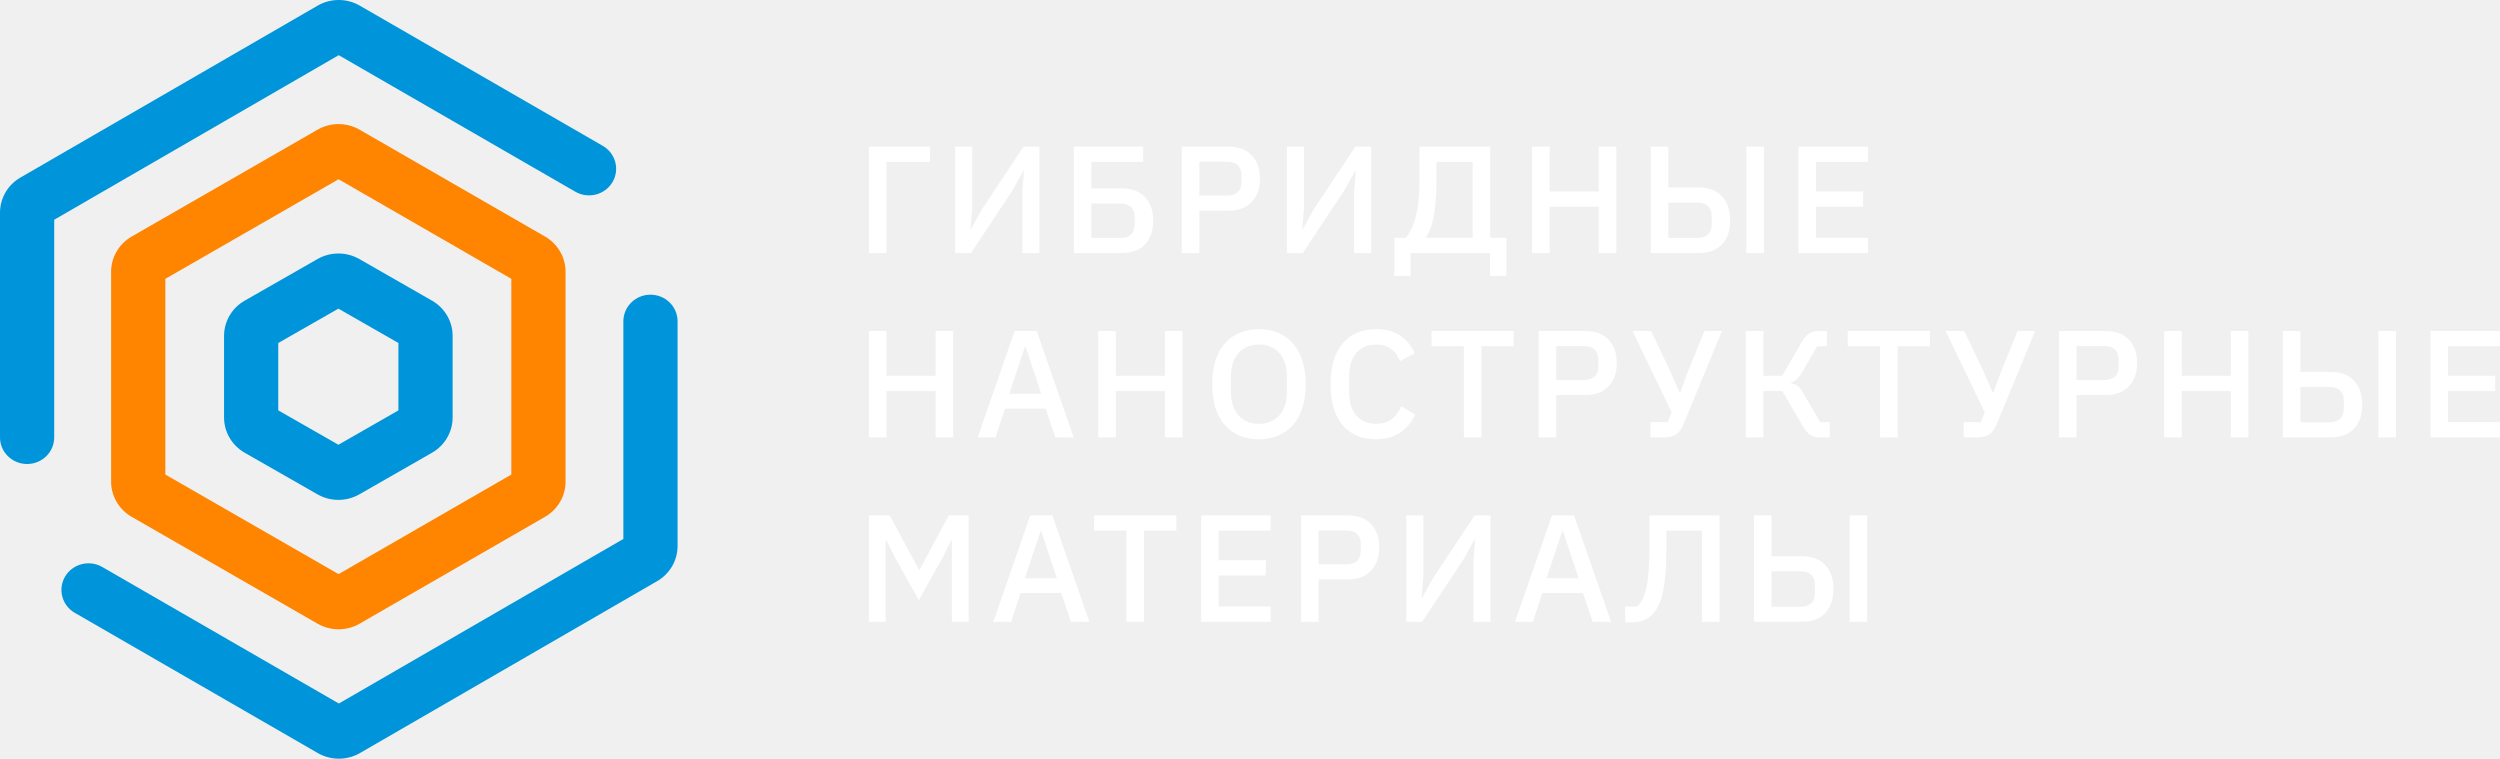
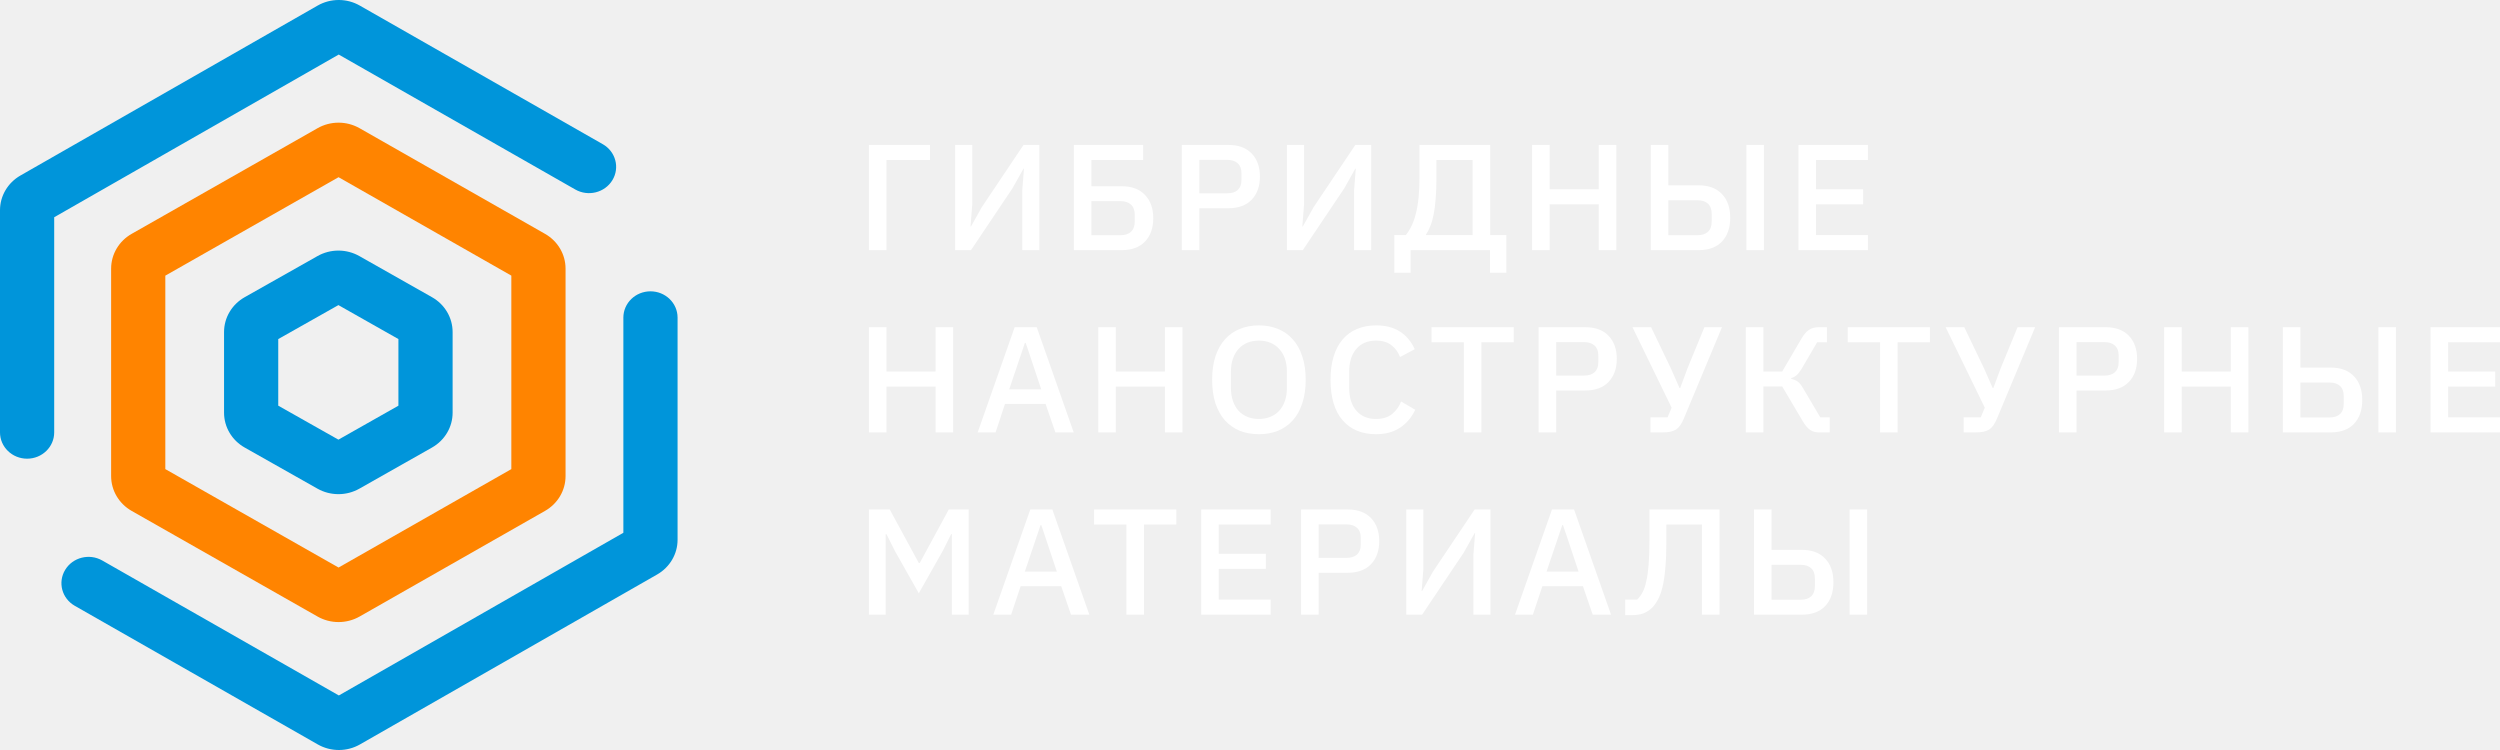
- <svg xmlns="http://www.w3.org/2000/svg" width="201" height="61" viewBox="0 0 201 61" fill="none">
-   <path fill-rule="evenodd" clip-rule="evenodd" d="M27.22 46.159L41.112 38.154V22.417L27.22 14.412L13.293 22.419V38.152L27.22 46.159ZM28.913 50.143C27.869 50.744 26.576 50.745 25.532 50.145L10.586 41.553C9.563 40.965 8.934 39.888 8.934 38.724V21.847C8.934 20.683 9.563 19.606 10.586 19.018L25.532 10.426C26.576 9.826 27.869 9.827 28.913 10.428L43.821 19.019C44.843 19.608 45.47 20.683 45.47 21.846V38.725C45.47 39.888 44.843 40.963 43.821 41.552L28.913 50.143Z" fill="#FF8400" />
-   <path fill-rule="evenodd" clip-rule="evenodd" d="M27.209 35.758L32.032 32.995V27.577L27.209 24.814L22.372 27.578V32.994L27.209 35.758ZM28.894 39.744C27.854 40.34 26.569 40.34 25.528 39.746L19.674 36.401C18.646 35.813 18.014 34.734 18.014 33.568V27.005C18.014 25.838 18.646 24.759 19.674 24.172L25.528 20.826C26.569 20.232 27.854 20.233 28.894 20.828L34.734 24.172C35.76 24.76 36.391 25.838 36.391 27.004V33.568C36.391 34.734 35.76 35.812 34.734 36.4L28.894 39.744Z" fill="#0095DA" />
-   <path fill-rule="evenodd" clip-rule="evenodd" d="M27.244 56.563L8.223 45.586C7.186 44.987 5.85 45.327 5.24 46.345C4.63 47.363 4.976 48.674 6.013 49.272L25.551 60.547C26.597 61.151 27.895 61.15 28.941 60.545L52.833 46.725C53.852 46.136 54.477 45.062 54.477 43.901V25.831C54.477 24.651 53.502 23.693 52.298 23.693C51.094 23.693 50.119 24.651 50.119 25.831V43.331L27.244 56.563Z" fill="#0095DA" />
-   <path fill-rule="evenodd" clip-rule="evenodd" d="M27.233 4.436L46.254 15.413C47.292 16.012 48.627 15.672 49.237 14.654C49.847 13.636 49.501 12.326 48.464 11.727L28.926 0.453C27.88 -0.151 26.582 -0.151 25.536 0.454L1.644 14.274C0.625 14.863 3.13488e-05 15.938 3.13488e-05 17.098L3.05176e-05 35.168C3.05176e-05 36.349 0.976 37.306 2.179 37.306C3.383 37.306 4.358 36.349 4.358 35.168V17.668L27.233 4.436Z" fill="#0095DA" />
-   <path d="M69.861 11.788H74.771V13.014H71.273V20.345H69.861V11.788Z" fill="white" />
-   <path d="M76.793 11.788H78.167V16.655L78.03 18.42H78.068L78.942 16.839L82.29 11.788H83.565V20.345H82.191V15.478L82.328 13.713H82.29L81.415 15.294L78.068 20.345H76.793V11.788Z" fill="white" />
-   <path d="M86.337 11.788H91.909V13.014H87.748V15.147H90.184C90.993 15.147 91.618 15.384 92.059 15.858C92.5 16.324 92.721 16.953 92.721 17.746C92.721 18.539 92.5 19.172 92.059 19.646C91.618 20.112 90.993 20.345 90.184 20.345H86.337V11.788ZM90.097 19.131C90.456 19.131 90.734 19.037 90.934 18.849C91.135 18.661 91.234 18.379 91.234 18.003V17.488C91.234 17.113 91.135 16.831 90.934 16.642C90.734 16.455 90.456 16.361 90.097 16.361H87.748V19.131H90.097Z" fill="white" />
-   <path d="M95.014 20.345V11.788H98.763C99.57 11.788 100.195 12.021 100.637 12.487C101.077 12.953 101.298 13.578 101.298 14.362C101.298 15.147 101.077 15.772 100.637 16.238C100.195 16.704 99.57 16.937 98.763 16.937H96.426V20.345H95.014ZM96.426 15.723H98.675C99.033 15.723 99.312 15.633 99.512 15.453C99.712 15.265 99.812 15 99.812 14.657V14.068C99.812 13.725 99.712 13.463 99.512 13.284C99.312 13.096 99.033 13.002 98.675 13.002H96.426V15.723Z" fill="white" />
-   <path d="M103.471 11.788H104.845V16.655L104.708 18.42H104.746L105.62 16.839L108.968 11.788H110.243V20.345H108.869V15.478L109.006 13.713H108.968L108.094 15.294L104.746 20.345H103.471V11.788Z" fill="white" />
-   <path d="M112.103 19.119H113.027C113.194 18.915 113.344 18.673 113.477 18.395C113.619 18.11 113.736 17.779 113.827 17.403C113.927 17.018 114.002 16.581 114.051 16.091C114.102 15.592 114.127 15.024 114.127 14.387V11.788H119.812V19.119H121.11V22.183H119.798V20.345H113.414V22.183H112.103V19.119ZM118.4 19.119V13.014H115.488V14.546C115.488 15.159 115.468 15.703 115.426 16.177C115.393 16.651 115.339 17.072 115.264 17.439C115.197 17.799 115.11 18.114 115.002 18.383C114.901 18.645 114.785 18.874 114.651 19.07V19.119H118.4Z" fill="white" />
-   <path d="M128.54 16.618H124.592V20.345H123.18V11.788H124.592V15.392H128.54V11.788H129.951V20.345H128.54V16.618Z" fill="white" />
-   <path d="M132.724 11.788H134.135V15.073H136.572C137.379 15.073 138.004 15.31 138.446 15.784C138.887 16.25 139.108 16.892 139.108 17.709C139.108 18.526 138.887 19.172 138.446 19.646C138.004 20.112 137.379 20.345 136.572 20.345H132.724V11.788ZM136.485 19.131C136.843 19.131 137.122 19.037 137.321 18.849C137.521 18.661 137.621 18.379 137.621 18.003V17.415C137.621 17.039 137.521 16.757 137.321 16.569C137.122 16.381 136.843 16.287 136.485 16.287H134.135V19.131H136.485ZM140.408 11.788H141.819V20.345H140.408V11.788Z" fill="white" />
-   <path d="M144.597 20.345V11.788H150.182V13.014H146.009V15.392H149.794V16.618H146.009V19.119H150.182V20.345H144.597Z" fill="white" />
-   <path d="M75.221 31.441H71.273V35.168H69.861V26.611H71.273V30.215H75.221V26.611H76.633V35.168H75.221V31.441Z" fill="white" />
-   <path d="M84.852 35.168L84.064 32.851H80.804L80.042 35.168H78.605L81.579 26.611H83.353L86.326 35.168H84.852ZM82.466 27.886H82.403L81.142 31.662H83.715L82.466 27.886Z" fill="white" />
-   <path d="M93.661 31.441H89.713V35.168H88.301V26.611H89.713V30.215H93.661V26.611H95.072V35.168H93.661V31.441Z" fill="white" />
-   <path d="M101.218 35.315C100.651 35.315 100.135 35.221 99.669 35.033C99.21 34.837 98.814 34.555 98.482 34.187C98.157 33.811 97.903 33.349 97.72 32.802C97.545 32.246 97.457 31.608 97.457 30.889C97.457 30.17 97.545 29.537 97.72 28.989C97.903 28.433 98.157 27.972 98.482 27.604C98.814 27.228 99.21 26.946 99.669 26.758C100.135 26.562 100.651 26.464 101.218 26.464C101.784 26.464 102.297 26.562 102.754 26.758C103.221 26.946 103.616 27.228 103.941 27.604C104.275 27.972 104.529 28.433 104.703 28.989C104.887 29.537 104.978 30.17 104.978 30.889C104.978 31.608 104.887 32.246 104.703 32.802C104.529 33.349 104.275 33.811 103.941 34.187C103.616 34.555 103.221 34.837 102.754 35.033C102.297 35.221 101.784 35.315 101.218 35.315ZM101.218 34.077C101.551 34.077 101.855 34.019 102.13 33.905C102.413 33.791 102.65 33.627 102.842 33.415C103.042 33.194 103.196 32.928 103.304 32.618C103.412 32.307 103.467 31.956 103.467 31.564V30.215C103.467 29.823 103.412 29.471 103.304 29.161C103.196 28.85 103.042 28.589 102.842 28.376C102.65 28.156 102.413 27.988 102.13 27.874C101.855 27.759 101.551 27.702 101.218 27.702C100.876 27.702 100.568 27.759 100.293 27.874C100.018 27.988 99.781 28.156 99.581 28.376C99.39 28.589 99.239 28.85 99.131 29.161C99.023 29.471 98.969 29.823 98.969 30.215V31.564C98.969 31.956 99.023 32.307 99.131 32.618C99.239 32.928 99.39 33.194 99.581 33.415C99.781 33.627 100.018 33.791 100.293 33.905C100.568 34.019 100.876 34.077 101.218 34.077Z" fill="white" />
-   <path d="M110.637 35.315C109.496 35.315 108.6 34.939 107.951 34.187C107.301 33.427 106.976 32.328 106.976 30.889C106.976 30.17 107.059 29.537 107.226 28.989C107.393 28.442 107.634 27.98 107.951 27.604C108.267 27.228 108.65 26.946 109.1 26.758C109.558 26.562 110.07 26.464 110.637 26.464C111.394 26.464 112.028 26.627 112.535 26.954C113.052 27.281 113.456 27.763 113.748 28.401L112.561 29.038C112.41 28.63 112.177 28.307 111.861 28.07C111.553 27.825 111.144 27.702 110.637 27.702C109.962 27.702 109.433 27.927 109.05 28.376C108.667 28.826 108.475 29.447 108.475 30.239V31.539C108.475 32.332 108.667 32.953 109.05 33.402C109.433 33.852 109.962 34.077 110.637 34.077C111.161 34.077 111.586 33.946 111.911 33.684C112.244 33.415 112.49 33.071 112.648 32.654L113.785 33.329C113.493 33.95 113.085 34.436 112.561 34.788C112.036 35.139 111.394 35.315 110.637 35.315Z" fill="white" />
-   <path d="M119.105 27.837V35.168H117.694V27.837H115.095V26.611H121.704V27.837H119.105Z" fill="white" />
-   <path d="M123.705 35.168V26.611H127.453C128.261 26.611 128.886 26.844 129.327 27.31C129.768 27.776 129.989 28.401 129.989 29.186C129.989 29.97 129.768 30.595 129.327 31.061C128.886 31.527 128.261 31.76 127.453 31.76H125.117V35.168H123.705ZM125.117 30.546H127.366C127.724 30.546 128.003 30.456 128.202 30.277C128.402 30.089 128.502 29.823 128.502 29.48V28.891C128.502 28.548 128.402 28.287 128.202 28.107C128.003 27.919 127.724 27.825 127.366 27.825H125.117V30.546Z" fill="white" />
-   <path d="M132.7 33.942H134.075L134.399 33.157L131.251 26.611H132.751L134.349 29.983L135.036 31.564H135.087L135.674 29.958L137.035 26.611H138.447L135.387 34.028C135.295 34.248 135.199 34.432 135.099 34.58C134.999 34.727 134.882 34.845 134.75 34.935C134.616 35.017 134.458 35.078 134.274 35.119C134.099 35.152 133.887 35.168 133.637 35.168H132.7V33.942Z" fill="white" />
-   <path d="M140.364 26.611H141.775V30.215H143.288L144.836 27.543C145.028 27.208 145.228 26.971 145.436 26.832C145.653 26.685 145.915 26.611 146.224 26.611H146.885V27.837H146.099L144.849 29.995C144.708 30.232 144.574 30.403 144.449 30.51C144.333 30.616 144.187 30.698 144.012 30.755V30.816C144.212 30.857 144.382 30.926 144.524 31.024C144.665 31.122 144.811 31.302 144.961 31.564L146.348 33.942H147.11V35.168H146.248C145.974 35.168 145.736 35.103 145.536 34.972C145.336 34.833 145.136 34.592 144.936 34.248L143.288 31.429H141.775V35.168H140.364V26.611Z" fill="white" />
-   <path d="M152.57 27.837V35.168H151.158V27.837H148.559V26.611H155.168V27.837H152.57Z" fill="white" />
-   <path d="M157.878 33.942H159.252L159.577 33.157L156.429 26.611H157.928L159.527 29.983L160.215 31.564H160.264L160.852 29.958L162.214 26.611H163.625L160.564 34.028C160.472 34.248 160.377 34.432 160.277 34.58C160.177 34.727 160.06 34.845 159.927 34.935C159.793 35.017 159.636 35.078 159.452 35.119C159.278 35.152 159.065 35.168 158.815 35.168H157.878V33.942Z" fill="white" />
-   <path d="M165.541 35.168V26.611H169.289C170.097 26.611 170.721 26.844 171.163 27.31C171.604 27.776 171.825 28.401 171.825 29.186C171.825 29.97 171.604 30.595 171.163 31.061C170.721 31.527 170.097 31.76 169.289 31.76H166.952V35.168H165.541ZM166.952 30.546H169.201C169.559 30.546 169.839 30.456 170.038 30.277C170.238 30.089 170.338 29.823 170.338 29.48V28.891C170.338 28.548 170.238 28.287 170.038 28.107C169.839 27.919 169.559 27.825 169.201 27.825H166.952V30.546Z" fill="white" />
-   <path d="M179.358 31.441H175.41V35.168H173.998V26.611H175.41V30.215H179.358V26.611H180.77V35.168H179.358V31.441Z" fill="white" />
-   <path d="M183.541 26.611H184.953V29.897H187.389C188.197 29.897 188.822 30.134 189.263 30.608C189.705 31.073 189.925 31.715 189.925 32.532C189.925 33.35 189.705 33.995 189.263 34.469C188.822 34.935 188.197 35.168 187.389 35.168H183.541V26.611ZM187.302 33.954C187.66 33.954 187.939 33.86 188.139 33.672C188.339 33.484 188.439 33.203 188.439 32.827V32.238C188.439 31.862 188.339 31.58 188.139 31.392C187.939 31.204 187.66 31.11 187.302 31.11H184.953V33.954H187.302ZM191.225 26.611H192.636V35.168H191.225V26.611Z" fill="white" />
-   <path d="M195.416 35.168V26.611H201V27.837H196.827V30.215H200.613V31.441H196.827V33.942H201V35.168H195.416Z" fill="white" />
-   <path d="M76.532 43.447H76.47L75.783 44.832L73.871 48.252L71.96 44.832L71.273 43.447H71.21V49.993H69.861V41.437H71.535L73.871 45.788H73.947L76.283 41.437H77.882V49.993H76.532V43.447Z" fill="white" />
-   <path d="M86.108 49.993L85.321 47.676H82.06L81.298 49.993H79.861L82.835 41.437H84.609L87.582 49.993H86.108ZM83.722 42.711H83.659L82.398 46.487H84.971L83.722 42.711Z" fill="white" />
-   <path d="M91.976 42.662V49.993H90.564V42.662H87.965V41.437H94.575V42.662H91.976Z" fill="white" />
-   <path d="M96.576 49.993V41.437H102.16V42.662H97.987V45.041H101.773V46.267H97.987V48.767H102.16V49.993H96.576Z" fill="white" />
-   <path d="M104.606 49.993V41.437H108.354C109.163 41.437 109.787 41.669 110.228 42.135C110.67 42.601 110.891 43.226 110.891 44.011C110.891 44.795 110.67 45.421 110.228 45.886C109.787 46.352 109.163 46.585 108.354 46.585H106.018V49.993H104.606ZM106.018 45.372H108.267C108.625 45.372 108.904 45.282 109.104 45.102C109.304 44.914 109.404 44.648 109.404 44.305V43.717C109.404 43.373 109.304 43.112 109.104 42.932C108.904 42.744 108.625 42.65 108.267 42.65H106.018V45.372Z" fill="white" />
-   <path d="M113.064 41.437H114.438V46.303L114.301 48.069H114.338L115.212 46.487L118.561 41.437H119.835V49.993H118.461V45.126L118.599 43.361H118.561L117.686 44.943L114.338 49.993H113.064V41.437Z" fill="white" />
-   <path d="M128.054 49.993L127.267 47.676H124.006L123.244 49.993H121.807L124.78 41.437H126.555L129.528 49.993H128.054ZM125.668 42.711H125.605L124.343 46.487H126.917L125.668 42.711Z" fill="white" />
-   <path d="M130.665 48.767H131.627C131.794 48.604 131.94 48.404 132.065 48.167C132.19 47.93 132.289 47.627 132.365 47.259C132.447 46.892 132.51 46.442 132.552 45.911C132.593 45.372 132.615 44.718 132.615 43.95V41.437H138.249V49.993H136.837V42.662H133.976V44.109C133.976 44.934 133.947 45.645 133.889 46.242C133.838 46.83 133.764 47.333 133.663 47.75C133.564 48.167 133.439 48.51 133.289 48.779C133.147 49.049 132.989 49.27 132.814 49.441C132.598 49.646 132.365 49.797 132.115 49.895C131.865 49.985 131.561 50.03 131.202 50.03H130.665V48.767Z" fill="white" />
-   <path d="M141.023 41.437H142.434V44.722H144.87C145.679 44.722 146.303 44.959 146.744 45.433C147.186 45.899 147.407 46.54 147.407 47.358C147.407 48.175 147.186 48.82 146.744 49.294C146.303 49.76 145.679 49.993 144.87 49.993H141.023V41.437ZM144.783 48.779C145.141 48.779 145.42 48.686 145.62 48.498C145.82 48.31 145.92 48.028 145.92 47.652V47.063C145.92 46.687 145.82 46.405 145.62 46.217C145.42 46.029 145.141 45.935 144.783 45.935H142.434V48.779H144.783ZM148.706 41.437H150.117V49.993H148.706V41.437Z" fill="white" />
+ <svg xmlns="http://www.w3.org/2000/svg" width="200" height="60" viewBox="0 0 200 60" fill="none">
+   <path fill-rule="evenodd" clip-rule="evenodd" d="M27.084 45.403L40.907 37.529V22.05L27.084 14.176L13.226 22.052V37.528L27.084 45.403ZM28.769 49.322C27.73 49.913 26.443 49.914 25.404 49.323L10.534 40.873C9.515 40.294 8.89 39.235 8.89 38.09V21.489C8.89 20.344 9.515 19.285 10.534 18.707L25.404 10.256C26.443 9.665 27.73 9.666 28.769 10.258L43.603 18.708C44.62 19.287 45.244 20.345 45.244 21.488V38.091C45.244 39.234 44.62 40.292 43.603 40.871L28.769 49.322Z" fill="#FF8400" />
+   <path fill-rule="evenodd" clip-rule="evenodd" d="M27.073 35.172L31.873 32.455V27.125L27.073 24.408L22.26 27.126V32.453L27.073 35.172ZM28.75 39.093C27.716 39.679 26.436 39.679 25.401 39.095L19.576 35.804C18.553 35.227 17.924 34.165 17.924 33.018V26.562C17.924 25.414 18.553 24.353 19.576 23.775L25.401 20.485C26.436 19.9 27.716 19.901 28.75 20.487L34.561 23.776C35.582 24.354 36.209 25.415 36.209 26.561V33.018C36.209 34.165 35.582 35.225 34.561 35.803L28.75 39.093Z" fill="#0095DA" />
+   <path fill-rule="evenodd" clip-rule="evenodd" d="M27.108 55.637L8.182 44.84C7.15 44.251 5.821 44.585 5.214 45.587C4.607 46.588 4.951 47.877 5.983 48.465L25.423 59.555C26.465 60.149 27.756 60.149 28.797 59.554L52.57 45.96C53.584 45.38 54.206 44.324 54.206 43.182V25.409C54.206 24.247 53.235 23.306 52.038 23.306C50.84 23.306 49.869 24.247 49.869 25.409V42.622L27.108 55.637Z" fill="#0095DA" />
+   <path fill-rule="evenodd" clip-rule="evenodd" d="M27.098 4.364L46.024 15.161C47.056 15.749 48.385 15.415 48.992 14.414C49.599 13.413 49.255 12.124 48.222 11.535L28.782 0.445C27.741 -0.149 26.449 -0.148 25.409 0.447L1.636 14.04C0.622 14.62 8.2712e-07 15.677 8.2712e-07 16.818L0 34.592C0 35.753 0.971 36.695 2.168 36.695C3.366 36.695 4.336 35.753 4.336 34.592V17.379L27.098 4.364Z" fill="#0095DA" />
+   <path d="M69.514 11.595H74.399V12.8H70.918V20.011H69.514V11.595Z" fill="white" />
+   <path d="M76.411 11.595H77.779V16.382L77.642 18.118H77.68L78.55 16.563L81.881 11.595H83.149V20.011H81.782V15.224L81.918 13.488H81.881L81.011 15.043L77.68 20.011H76.411V11.595Z" fill="white" />
+   <path d="M85.907 11.595H91.451V12.8H87.311V14.899H89.736C90.54 14.899 91.162 15.132 91.6 15.598C92.04 16.056 92.26 16.675 92.26 17.455C92.26 18.235 92.04 18.858 91.6 19.324C91.162 19.782 90.54 20.011 89.736 20.011H85.907V11.595ZM89.649 18.817C90.005 18.817 90.283 18.725 90.481 18.54C90.681 18.355 90.78 18.078 90.78 17.708V17.202C90.78 16.832 90.681 16.555 90.481 16.37C90.283 16.185 90.005 16.092 89.649 16.092H87.311V18.817H89.649Z" fill="white" />
+   <path d="M94.542 20.011V11.595H98.271C99.075 11.595 99.697 11.824 100.136 12.282C100.575 12.74 100.794 13.355 100.794 14.127C100.794 14.899 100.575 15.514 100.136 15.972C99.697 16.43 99.075 16.659 98.271 16.659H95.946V20.011H94.542ZM95.946 15.465H98.184C98.54 15.465 98.819 15.377 99.017 15.2C99.216 15.015 99.316 14.754 99.316 14.416V13.838C99.316 13.5 99.216 13.243 99.017 13.066C98.819 12.881 98.54 12.789 98.184 12.789H95.946V15.465Z" fill="white" />
+   <path d="M102.956 11.595H104.323V16.382L104.187 18.118H104.224L105.095 16.563L108.426 11.595H109.694V20.011H108.327V15.224L108.463 13.488H108.426L107.556 15.043L104.224 20.011H102.956V11.595Z" fill="white" />
+   <path d="M111.545 18.805H112.465C112.63 18.604 112.78 18.367 112.912 18.094C113.053 17.813 113.17 17.487 113.261 17.117C113.36 16.739 113.435 16.309 113.484 15.827C113.534 15.337 113.559 14.778 113.559 14.151V11.595H119.215V18.805H120.508V21.82H119.202V20.011H112.85V21.82H111.545V18.805ZM117.81 18.805V12.8H114.914V14.308C114.914 14.911 114.893 15.445 114.851 15.912C114.819 16.378 114.765 16.792 114.69 17.153C114.624 17.507 114.537 17.817 114.429 18.082C114.33 18.339 114.214 18.564 114.081 18.757V18.805H117.81Z" fill="white" />
+   <path d="M127.9 16.346H123.971V20.011H122.566V11.595H123.971V15.14H127.9V11.595H129.304V20.011H127.9V16.346Z" fill="white" />
+   <path d="M132.064 11.595H133.469V14.826H135.893C136.697 14.826 137.318 15.059 137.758 15.526C138.197 15.984 138.417 16.615 138.417 17.419C138.417 18.223 138.197 18.858 137.758 19.324C137.318 19.782 136.697 20.011 135.893 20.011H132.064V11.595ZM135.806 18.817C136.162 18.817 136.44 18.725 136.639 18.54C136.837 18.355 136.937 18.078 136.937 17.708V17.129C136.937 16.76 136.837 16.482 136.639 16.297C136.44 16.112 136.162 16.02 135.806 16.02H133.469V18.817H135.806ZM139.71 11.595H141.114V20.011H139.71V11.595Z" fill="white" />
+   <path d="M143.877 20.011V11.595H149.434V12.8H145.282V15.14H149.048V16.346H145.282V18.805H149.434V20.011H143.877Z" fill="white" />
+   <path d="M74.847 30.927H70.918V34.592H69.514V26.176H70.918V29.721H74.847V26.176H76.252V34.592H74.847V30.927Z" fill="white" />
+   <path d="M84.43 34.592L83.646 32.313H80.402L79.644 34.592H78.214L81.173 26.176H82.938L85.897 34.592H84.43ZM82.055 27.43H81.993L80.738 31.144H83.298L82.055 27.43Z" fill="white" />
+   <path d="M93.195 30.927H89.266V34.592H87.861V26.176H89.266V29.721H93.195V26.176H94.599V34.592H93.195V30.927Z" fill="white" />
+   <path d="M100.714 34.736C100.15 34.736 99.636 34.644 99.172 34.459C98.716 34.266 98.323 33.989 97.992 33.627C97.668 33.257 97.415 32.803 97.233 32.264C97.059 31.718 96.972 31.091 96.972 30.383C96.972 29.676 97.059 29.053 97.233 28.514C97.415 27.968 97.668 27.513 97.992 27.152C98.323 26.782 98.716 26.505 99.172 26.32C99.636 26.127 100.15 26.03 100.714 26.03C101.277 26.03 101.787 26.127 102.243 26.32C102.707 26.505 103.101 26.782 103.424 27.152C103.755 27.513 104.008 27.968 104.182 28.514C104.365 29.053 104.456 29.676 104.456 30.383C104.456 31.091 104.365 31.718 104.182 32.264C104.008 32.803 103.755 33.257 103.424 33.627C103.101 33.989 102.707 34.266 102.243 34.459C101.787 34.644 101.277 34.736 100.714 34.736ZM100.714 33.518C101.045 33.518 101.348 33.462 101.621 33.349C101.903 33.237 102.139 33.076 102.33 32.867C102.529 32.65 102.682 32.389 102.79 32.083C102.897 31.778 102.952 31.432 102.952 31.046V29.72C102.952 29.334 102.897 28.988 102.79 28.683C102.682 28.378 102.529 28.12 102.33 27.911C102.139 27.694 101.903 27.529 101.621 27.417C101.348 27.304 101.045 27.248 100.714 27.248C100.374 27.248 100.067 27.304 99.794 27.417C99.52 27.529 99.284 27.694 99.085 27.911C98.895 28.12 98.745 28.378 98.638 28.683C98.53 28.988 98.476 29.334 98.476 29.72V31.046C98.476 31.432 98.53 31.778 98.638 32.083C98.745 32.389 98.895 32.65 99.085 32.867C99.284 33.076 99.52 33.237 99.794 33.349C100.067 33.462 100.374 33.518 100.714 33.518Z" fill="white" />
+   <path d="M110.086 34.736C108.951 34.736 108.059 34.366 107.413 33.627C106.767 32.879 106.443 31.798 106.443 30.383C106.443 29.676 106.526 29.053 106.692 28.514C106.858 27.976 107.098 27.521 107.413 27.152C107.728 26.782 108.109 26.505 108.557 26.32C109.013 26.127 109.522 26.03 110.086 26.03C110.84 26.03 111.47 26.191 111.975 26.513C112.489 26.834 112.891 27.308 113.182 27.935L112.001 28.562C111.851 28.16 111.619 27.843 111.305 27.61C110.997 27.369 110.591 27.248 110.086 27.248C109.415 27.248 108.888 27.469 108.508 27.911C108.126 28.354 107.935 28.964 107.935 29.744V31.022C107.935 31.802 108.126 32.413 108.508 32.855C108.888 33.297 109.415 33.518 110.086 33.518C110.608 33.518 111.031 33.39 111.354 33.132C111.685 32.867 111.93 32.529 112.087 32.12L113.218 32.783C112.929 33.394 112.522 33.872 112.001 34.218C111.478 34.563 110.84 34.736 110.086 34.736Z" fill="white" />
+   <path d="M118.512 27.382V34.592H117.107V27.382H114.521V26.176H121.098V27.382H118.512Z" fill="white" />
+   <path d="M123.09 34.592V26.176H126.819C127.624 26.176 128.245 26.405 128.684 26.863C129.123 27.321 129.343 27.936 129.343 28.708C129.343 29.48 129.123 30.095 128.684 30.553C128.245 31.011 127.624 31.24 126.819 31.24H124.495V34.592H123.09ZM124.495 30.046H126.732C127.089 30.046 127.366 29.958 127.565 29.781C127.764 29.596 127.864 29.335 127.864 28.997V28.419C127.864 28.081 127.764 27.824 127.565 27.647C127.366 27.462 127.089 27.369 126.732 27.369H124.495V30.046Z" fill="white" />
+   <path d="M132.04 33.386H133.407L133.73 32.615L130.598 26.176H132.089L133.68 29.492L134.364 31.047H134.414L134.998 29.468L136.353 26.176H137.758L134.712 33.471C134.621 33.688 134.526 33.869 134.426 34.013C134.327 34.158 134.211 34.275 134.078 34.363C133.945 34.444 133.789 34.504 133.606 34.544C133.432 34.576 133.221 34.592 132.972 34.592H132.04V33.386Z" fill="white" />
+   <path d="M139.666 26.176H141.07V29.721H142.575L144.116 27.092C144.307 26.763 144.506 26.529 144.713 26.393C144.928 26.248 145.189 26.176 145.496 26.176H146.155V27.382H145.372L144.129 29.504C143.988 29.737 143.855 29.906 143.731 30.01C143.615 30.115 143.47 30.195 143.296 30.251V30.312C143.494 30.352 143.664 30.42 143.805 30.517C143.946 30.613 144.091 30.79 144.24 31.047L145.621 33.386H146.379V34.592H145.521C145.248 34.592 145.011 34.528 144.813 34.399C144.613 34.263 144.414 34.026 144.216 33.688L142.575 30.915H141.07V34.592H139.666V26.176Z" fill="white" />
+   <path d="M151.81 27.382V34.592H150.405V27.382H147.819V26.176H154.396V27.382H151.81Z" fill="white" />
+   <path d="M157.092 33.386H158.46L158.783 32.615L155.65 26.176H157.142L158.733 29.492L159.417 31.047H159.466L160.051 29.468L161.406 26.176H162.811L159.765 33.471C159.674 33.688 159.579 33.869 159.48 34.013C159.38 34.158 159.263 34.275 159.131 34.363C158.998 34.444 158.841 34.504 158.658 34.544C158.485 34.576 158.273 34.592 158.025 34.592H157.092V33.386Z" fill="white" />
+   <path d="M164.717 34.592V26.176H168.446C169.25 26.176 169.871 26.405 170.311 26.863C170.75 27.321 170.969 27.936 170.969 28.708C170.969 29.48 170.75 30.095 170.311 30.553C169.871 31.011 169.25 31.24 168.446 31.24H166.121V34.592H164.717ZM166.121 30.046H168.359C168.715 30.046 168.993 29.958 169.192 29.781C169.391 29.596 169.491 29.335 169.491 28.997V28.419C169.491 28.081 169.391 27.824 169.192 27.647C168.993 27.462 168.715 27.369 168.359 27.369H166.121V30.046Z" fill="white" />
+   <path d="M178.465 30.927H174.537V34.592H173.132V26.176H174.537V29.721H178.465V26.176H179.87V34.592H178.465V30.927Z" fill="white" />
+   <path d="M182.628 26.176H184.032V29.407H186.456C187.261 29.407 187.882 29.64 188.321 30.107C188.76 30.565 188.98 31.196 188.98 32C188.98 32.804 188.76 33.439 188.321 33.905C187.882 34.363 187.261 34.592 186.456 34.592H182.628V26.176ZM186.37 33.398C186.726 33.398 187.003 33.306 187.202 33.121C187.402 32.936 187.501 32.659 187.501 32.289V31.71C187.501 31.341 187.402 31.063 187.202 30.878C187.003 30.694 186.726 30.601 186.37 30.601H184.032V33.398H186.37ZM190.273 26.176H191.677V34.592H190.273V26.176Z" fill="white" />
+   <path d="M194.443 34.592V26.176H200V27.382H195.848V29.721H199.615V30.927H195.848V33.386H200V34.592H194.443Z" fill="white" />
+   <path d="M76.152 42.735H76.09L75.406 44.098L73.504 47.462L71.602 44.098L70.918 42.735H70.856V49.174H69.514V40.758H71.18L73.504 45.038H73.579L75.903 40.758H77.495V49.174H76.152V42.735Z" fill="white" />
+   <path d="M85.68 49.174L84.896 46.895H81.652L80.894 49.174H79.464L82.423 40.758H84.188L87.147 49.174H85.68ZM83.305 42.012H83.243L81.988 45.726H84.548L83.305 42.012Z" fill="white" />
+   <path d="M91.518 41.964V49.174H90.113V41.964H87.527V40.758H94.104V41.964H91.518Z" fill="white" />
+   <path d="M96.096 49.174V40.758H101.652V41.964H97.5V44.303H101.267V45.509H97.5V47.968H101.652V49.174H96.096Z" fill="white" />
+   <path d="M104.086 49.174V40.758H107.815C108.62 40.758 109.241 40.987 109.68 41.445C110.119 41.903 110.339 42.518 110.339 43.29C110.339 44.062 110.119 44.677 109.68 45.135C109.241 45.593 108.62 45.822 107.815 45.822H105.491V49.174H104.086ZM105.491 44.628H107.729C108.085 44.628 108.362 44.54 108.561 44.363C108.761 44.178 108.86 43.917 108.86 43.579V43.001C108.86 42.663 108.761 42.406 108.561 42.229C108.362 42.044 108.085 41.952 107.729 41.952H105.491V44.628Z" fill="white" />
+   <path d="M112.501 40.758H113.868V45.545L113.732 47.281H113.769L114.639 45.726L117.971 40.758H119.238V49.174H117.871V44.387L118.008 42.651H117.971L117.101 44.206L113.769 49.174H112.501V40.758Z" fill="white" />
+   <path d="M127.417 49.174L126.633 46.895H123.389L122.631 49.174H121.201L124.159 40.758H125.925L128.883 49.174H127.417ZM125.043 42.012H124.98L123.724 45.726H126.286L125.043 42.012Z" fill="white" />
+   <path d="M130.015 47.968H130.972C131.138 47.808 131.283 47.611 131.407 47.378C131.532 47.145 131.631 46.847 131.706 46.485C131.788 46.124 131.85 45.681 131.892 45.159C131.934 44.628 131.955 43.985 131.955 43.23V40.758H137.561V49.174H136.156V41.964H133.309V43.386C133.309 44.198 133.28 44.898 133.222 45.484C133.172 46.063 133.098 46.558 132.998 46.968C132.899 47.378 132.775 47.715 132.625 47.98C132.484 48.246 132.327 48.463 132.153 48.632C131.938 48.833 131.706 48.981 131.457 49.078C131.209 49.166 130.906 49.21 130.549 49.21H130.015V47.968Z" fill="white" />
+   <path d="M140.32 40.758H141.725V43.989H144.149C144.953 43.989 145.575 44.222 146.013 44.689C146.453 45.147 146.673 45.778 146.673 46.582C146.673 47.386 146.453 48.021 146.013 48.487C145.575 48.945 144.953 49.174 144.149 49.174H140.32V40.758ZM144.062 47.98C144.418 47.98 144.696 47.888 144.895 47.703C145.094 47.518 145.193 47.241 145.193 46.871V46.292C145.193 45.923 145.094 45.645 144.895 45.46C144.696 45.276 144.418 45.183 144.062 45.183H141.725V47.98H144.062ZM147.966 40.758H149.37V49.174H147.966V40.758Z" fill="white" />
</svg>
